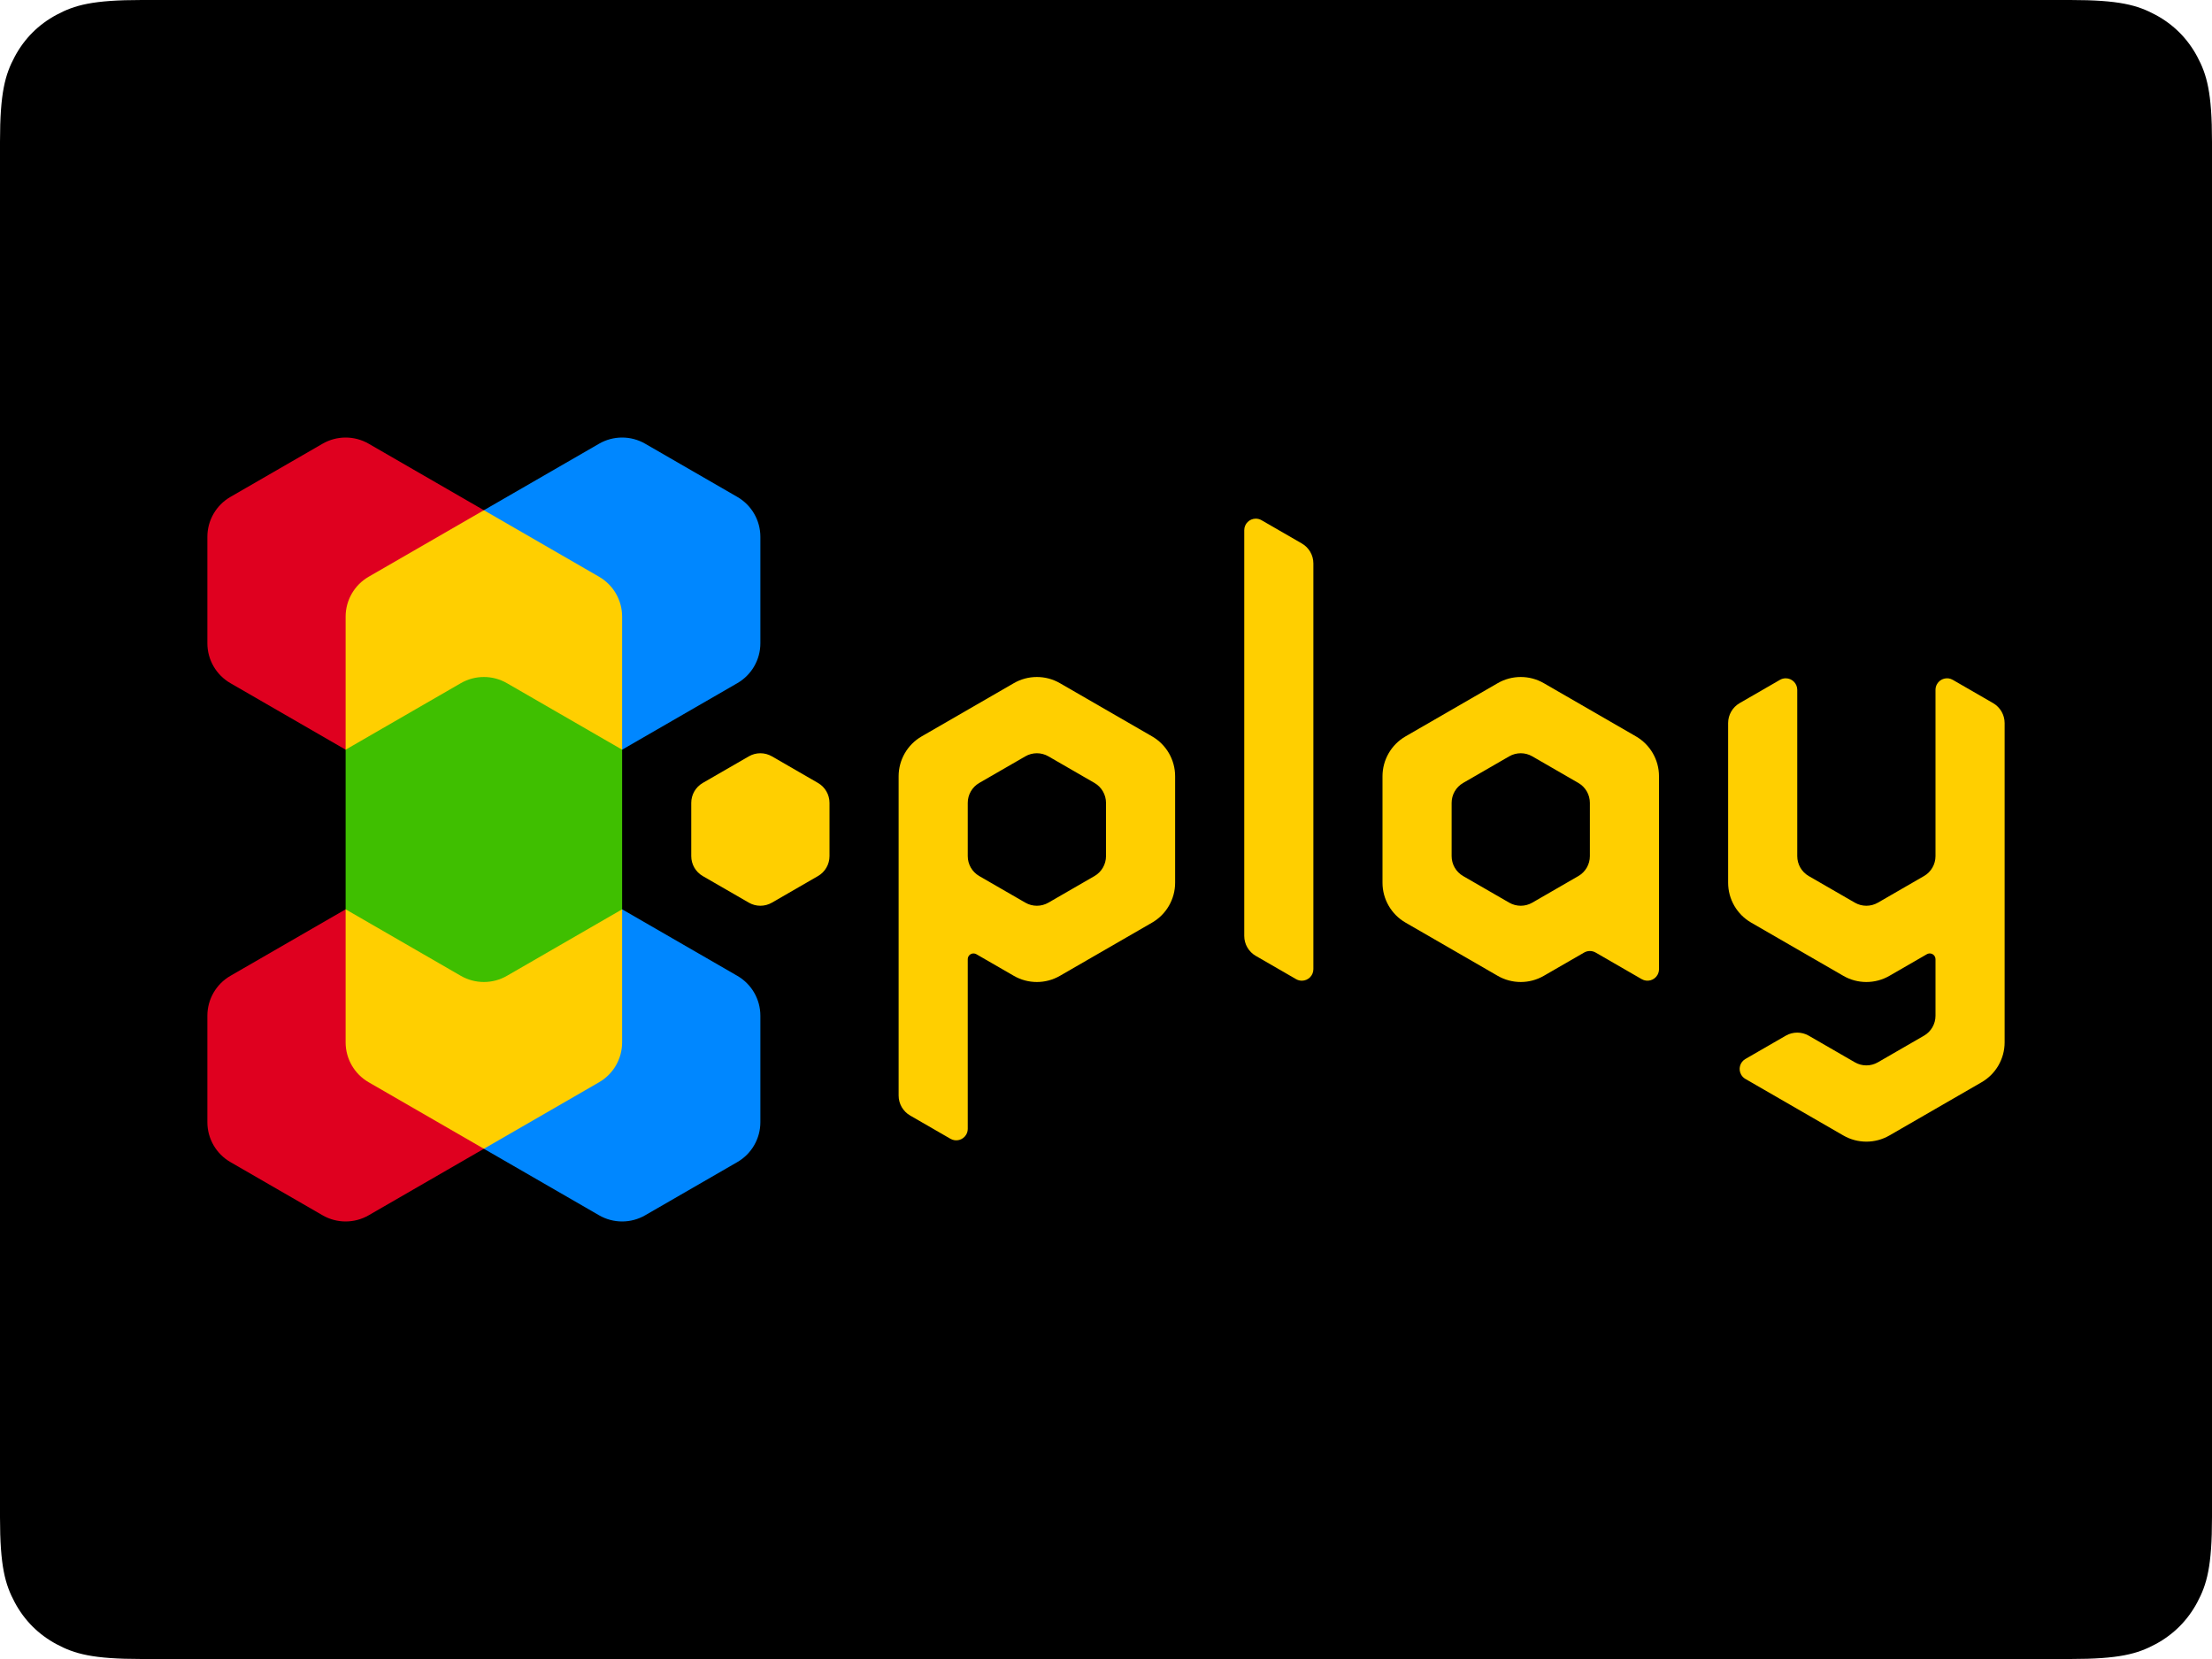
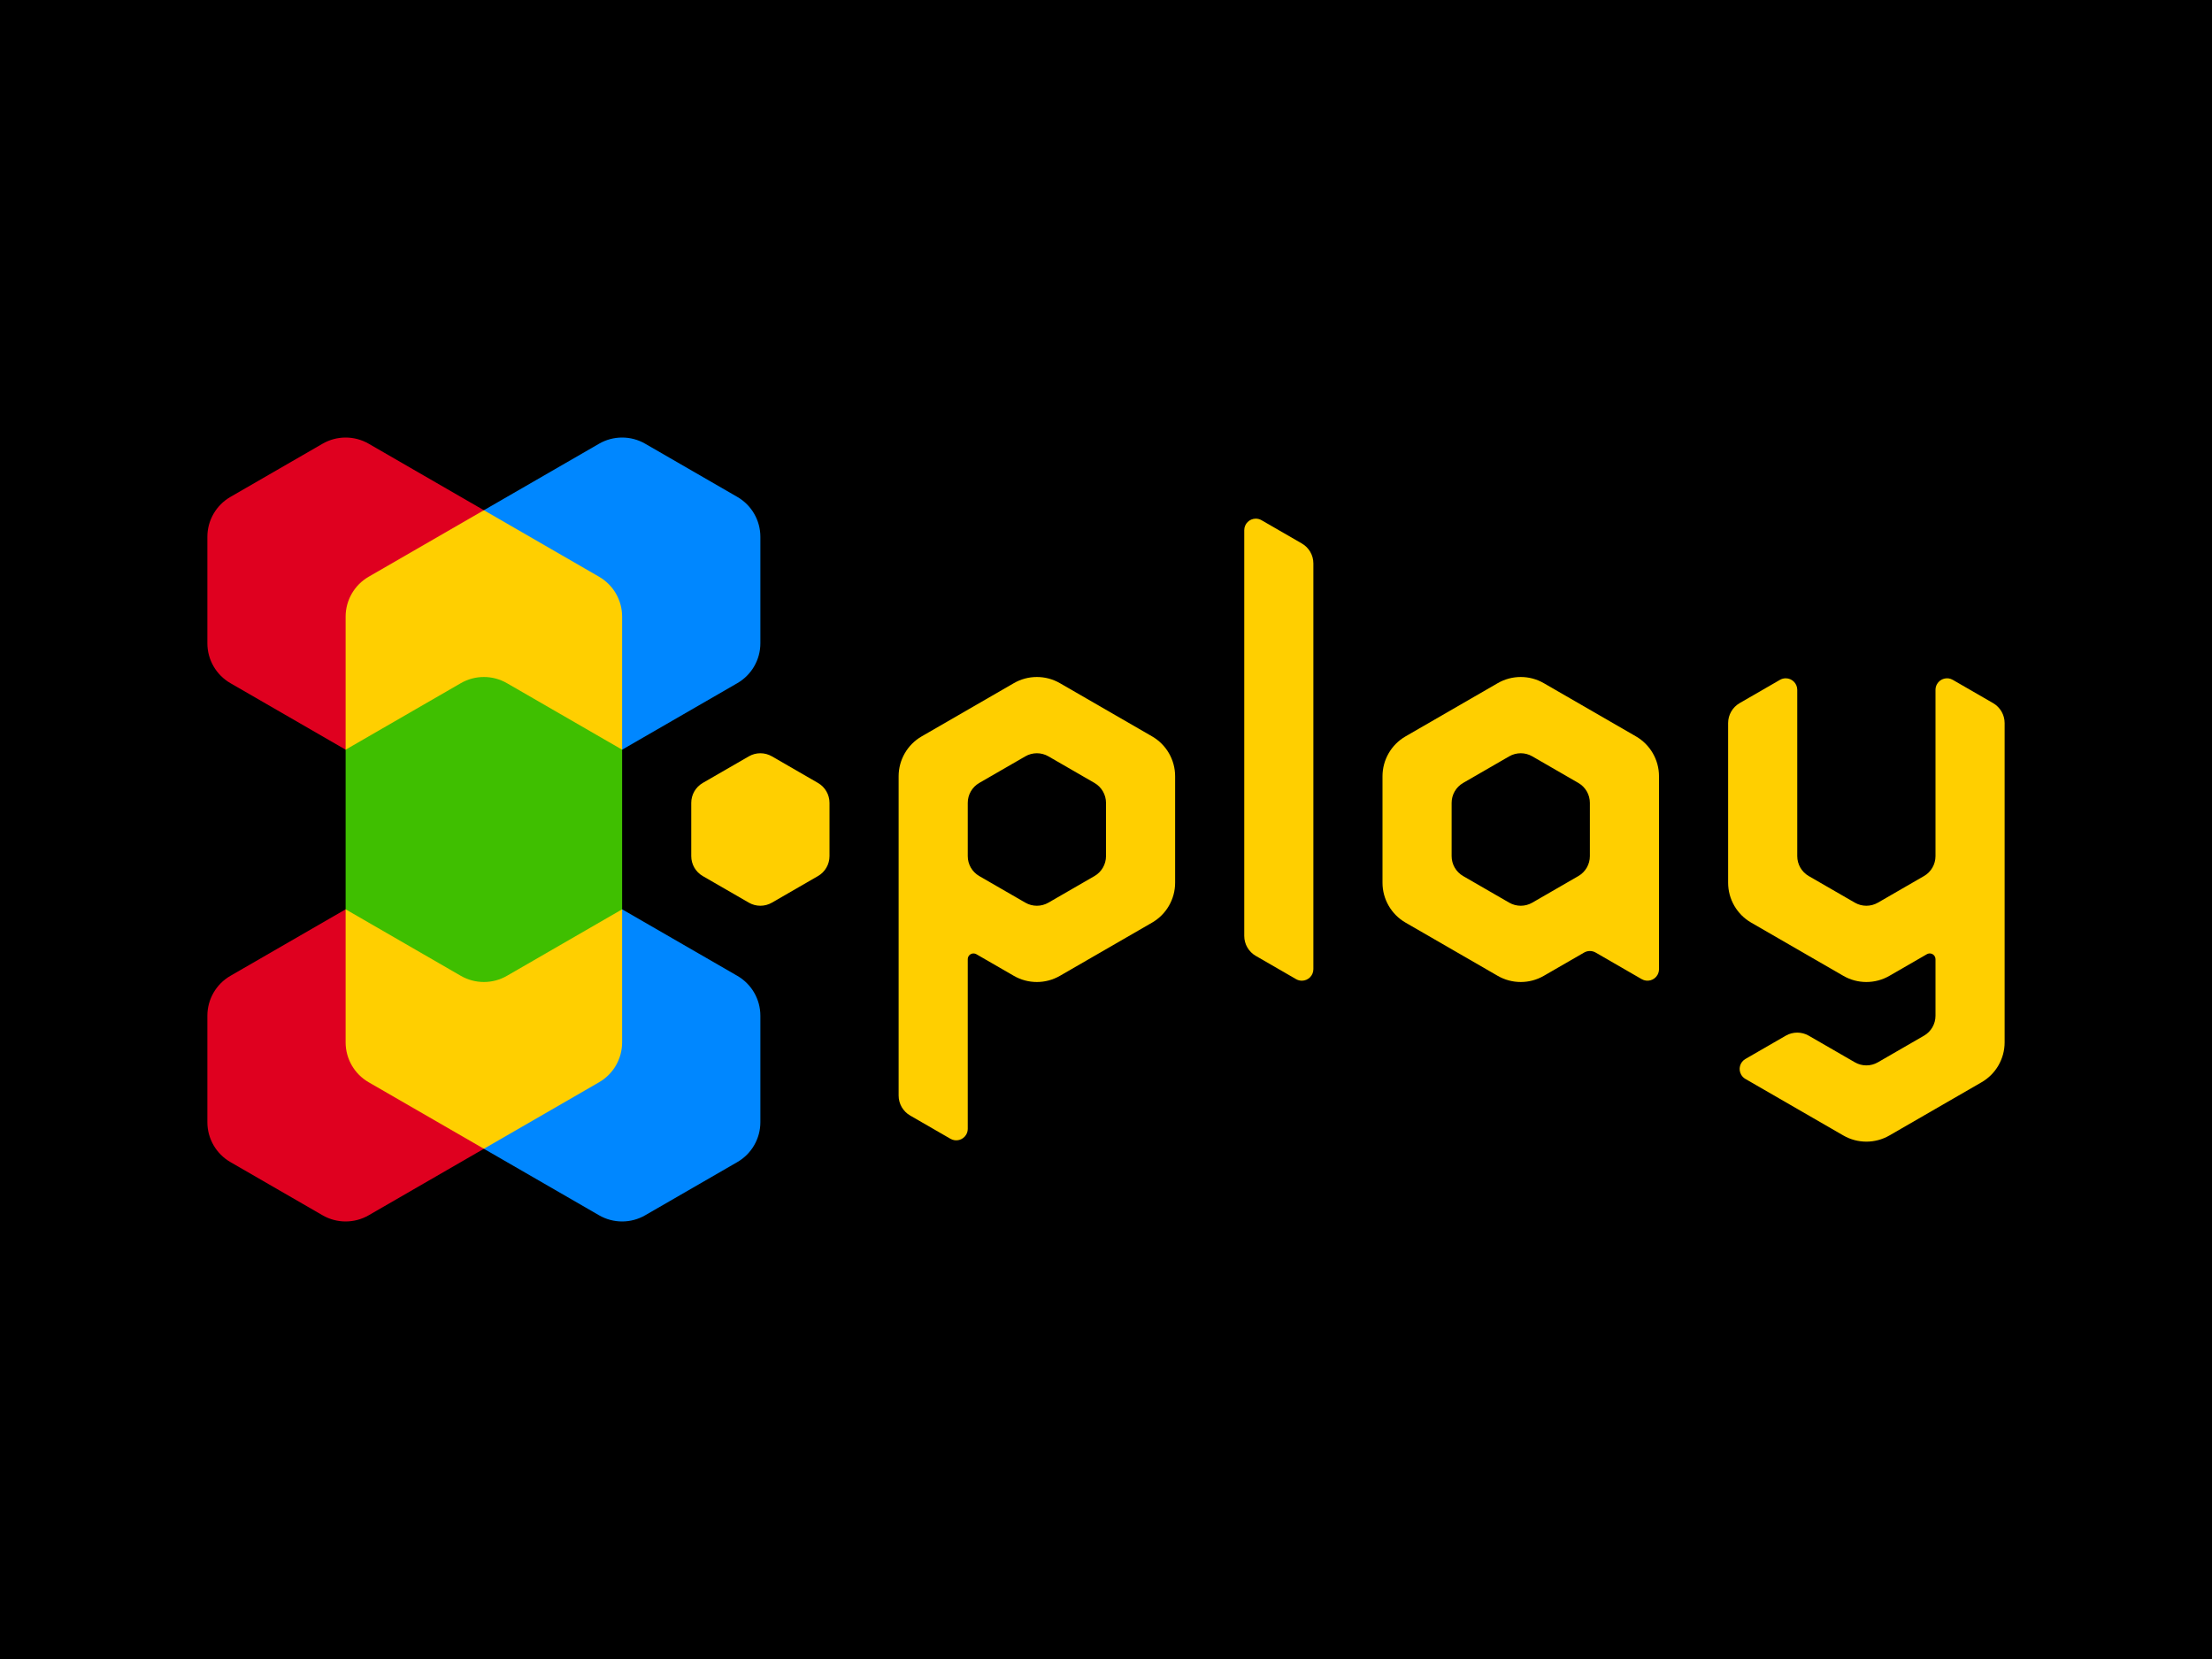
<svg xmlns="http://www.w3.org/2000/svg" width="400px" height="300px" viewBox="0 0 400 300" version="1.1">
-   <g id="playgrounds" stroke="none" stroke-width="1" fill="none" fill-rule="evenodd">
-     <path d="M25.639,-6.90560205e-16 L374.361,1.03584031e-15 C383.276,-6.01853049e-16 386.509,0.928 389.768,2.671 C393.028,4.414 395.586,6.972 397.329,10.232 C399.072,13.491 400,16.724 400,25.639 L400,274.361 C400,283.276 399.072,286.509 397.329,289.768 C395.586,293.028 393.028,295.586 389.768,297.329 C386.509,299.072 383.276,300 374.361,300 L25.639,300 C16.724,300 13.491,299.072 10.232,297.329 C6.972,295.586 4.414,293.028 2.671,289.768 C0.928,286.509 2.00617683e-16,283.276 -3.45280103e-16,274.361 L6.90560205e-16,25.639 C-4.01235366e-16,16.724 0.928,13.491 2.671,10.232 C4.414,6.972 6.972,4.414 10.232,2.671 C13.491,0.928 16.724,4.01235366e-16 25.639,-6.90560205e-16 Z" id="Rectangle" fill="#000000" />
+   <g id="playgrounds/playgrounds" stroke="none" stroke-width="1" fill="none" fill-rule="evenodd">
+     <rect fill="#000000" x="0" y="0" width="400" height="300" />
    <g id="X/Play/4x/Triangle/Color" transform="translate(-12.5, 50)">
      <g id="y---Triangle" transform="translate(250, 0)" fill="#FFCF00">
        <path d="M84.375,72.937 L77.083,77.147 C75.794,77.891 75,79.266 75,80.755 L75,109.623 C75,112.6 76.588,115.351 79.167,116.839 L95.833,126.462 C98.412,127.951 101.588,127.951 104.167,126.462 L110.938,122.553 C111.436,122.265 112.073,122.436 112.36,122.934 C112.452,123.092 112.5,123.272 112.5,123.455 L112.5,133.679 C112.5,135.167 111.706,136.543 110.417,137.287 L102.083,142.098 C100.794,142.843 99.206,142.843 97.917,142.098 L89.583,137.287 C88.294,136.543 86.706,136.543 85.417,137.287 L78.125,141.497 C77.129,142.072 76.787,143.347 77.362,144.343 C77.545,144.66 77.808,144.923 78.125,145.106 L95.833,155.329 C98.412,156.818 101.588,156.818 104.167,155.329 L120.833,145.707 C123.412,144.218 125,141.467 125,138.49 L125,80.755 C125,79.266 124.206,77.891 122.917,77.147 L115.625,72.937 C114.629,72.361 113.354,72.703 112.779,73.699 C112.596,74.016 112.5,74.375 112.5,74.741 L112.5,104.811 C112.5,106.3 111.706,107.675 110.417,108.42 L102.083,113.231 C100.794,113.975 99.206,113.975 97.917,113.231 L89.583,108.42 C88.294,107.675 87.5,106.3 87.5,104.811 L87.5,74.741 C87.5,73.59 86.567,72.658 85.417,72.658 C85.051,72.658 84.692,72.754 84.375,72.937 Z" id="y---Triangle---R_6+2R" />
      </g>
      <g id="a---Triangle" transform="translate(187.5, 0)" fill="#FFCF00">
        <path d="M95.833,73.538 C98.412,72.05 101.588,72.05 104.167,73.538 L120.833,83.161 C123.412,84.649 125,87.4 125,90.377 L125,125.259 C125,125.625 124.904,125.984 124.721,126.301 C124.146,127.297 122.871,127.639 121.875,127.063 L113.542,122.252 C112.897,121.88 112.103,121.88 111.458,122.252 L104.167,126.462 C101.588,127.951 98.412,127.95 95.833,126.462 L79.167,116.839 C76.588,115.351 75,112.6 75,109.623 L75,90.377 C75,87.4 76.588,84.649 79.167,83.161 Z M102.083,86.769 C100.794,86.025 99.206,86.025 97.917,86.769 L89.583,91.58 C88.294,92.325 87.5,93.7 87.5,95.189 L87.5,104.811 C87.5,106.3 88.294,107.675 89.583,108.42 L97.917,113.231 C99.206,113.975 100.794,113.975 102.083,113.231 L110.417,108.42 C111.706,107.675 112.5,106.3 112.5,104.811 L112.5,95.189 C112.5,93.7 111.706,92.325 110.417,91.58 Z" id="a---Triangle---R_6+1R" />
      </g>
      <g id="l---Triangle" transform="translate(143.75, 0)" fill="#FFCF00">
        <path d="M96.875,44.069 L104.167,48.279 C105.456,49.023 106.25,50.399 106.25,51.887 L106.25,125.259 C106.25,126.41 105.317,127.342 104.167,127.342 C103.801,127.342 103.442,127.246 103.125,127.063 L95.833,122.853 C94.544,122.109 93.75,120.734 93.75,119.245 L93.75,45.873 C93.75,44.723 94.683,43.79 95.833,43.79 C96.199,43.79 96.558,43.886 96.875,44.069 Z" id="l---Triangle---R_6" />
      </g>
      <g id="p---Triangle" transform="translate(100, 0)" fill="#FFCF00">
        <path d="M95.833,73.538 C98.412,72.05 101.588,72.05 104.167,73.538 L120.833,83.161 C123.412,84.649 125,87.4 125,90.378 L125,109.623 C125,112.6 123.412,115.351 120.833,116.839 L104.167,126.462 C101.588,127.951 98.412,127.951 95.833,126.462 L89.062,122.553 C88.904,122.461 88.725,122.413 88.542,122.413 C87.966,122.413 87.5,122.88 87.5,123.455 L87.5,154.127 C87.5,154.492 87.404,154.852 87.221,155.168 C86.646,156.165 85.371,156.506 84.375,155.931 L77.083,151.721 C75.794,150.977 75,149.601 75,148.113 L75,90.378 C75,87.4 76.588,84.649 79.167,83.161 Z M102.083,86.769 C100.794,86.025 99.206,86.025 97.917,86.769 L89.583,91.58 C88.294,92.325 87.5,93.7 87.5,95.189 L87.5,104.811 C87.5,106.3 88.294,107.675 89.583,108.42 L97.917,113.231 C99.206,113.975 100.794,113.975 102.083,113.231 L110.417,108.42 C111.706,107.675 112.5,106.3 112.5,104.811 L112.5,95.189 C112.5,93.7 111.706,92.325 110.417,91.58 Z" id="p---Triangle---R_6+2R" />
      </g>
      <g id="dot" transform="translate(50, 0)" fill="#FFCF00">
        <path d="M102.083,86.769 L110.417,91.58 C111.706,92.325 112.5,93.7 112.5,95.189 L112.5,104.811 C112.5,106.3 111.706,107.675 110.417,108.42 L102.083,113.231 C100.794,113.975 99.206,113.975 97.917,113.231 L89.583,108.42 C88.294,107.675 87.5,106.3 87.5,104.811 L87.5,95.189 C87.5,93.7 88.294,92.325 89.583,91.58 L97.917,86.769 C99.206,86.025 100.794,86.025 102.083,86.769 Z" id="dot---R_6" />
      </g>
      <g id="X/Hexagon---R_6">
        <path d="M125,114.434 L145.833,126.462 C148.412,127.95 150,130.702 150,133.679 L150,152.924 C150,155.901 148.412,158.652 145.833,160.141 L129.167,169.763 C126.588,171.252 123.412,171.252 120.833,169.763 L100,157.735 L100,157.735 L100,128.868 L125,114.434 Z" id="X32" fill="#0087FF" />
        <path d="M75,114.434 L100,128.868 L100,157.735 L79.167,169.763 C76.588,171.252 73.412,171.252 70.833,169.763 L54.167,160.141 C51.588,158.652 50,155.901 50,152.924 L50,133.679 C50,130.702 51.588,127.95 54.167,126.462 L75,114.434 L75,114.434 Z" id="X22" fill="#DF001F" />
        <path d="M129.167,30.237 L145.833,39.859 C148.412,41.348 150,44.099 150,47.076 L150,66.321 C150,69.298 148.412,72.05 145.833,73.538 L125,85.566 L125,85.566 L100,71.132 L100,42.265 L120.833,30.237 C123.412,28.748 126.588,28.748 129.167,30.237 Z" id="X31" fill="#0087FF" />
        <path d="M79.167,30.237 L100,42.265 L100,42.265 L100,71.132 L75,85.566 L54.167,73.538 C51.588,72.05 50,69.298 50,66.321 L50,47.076 C50,44.099 51.588,41.348 54.167,39.859 L70.833,30.237 C73.412,28.748 76.588,28.748 79.167,30.237 Z" id="X21" fill="#DF001F" />
        <path d="M100,100 L125,114.434 L125,138.49 C125,141.467 123.412,144.218 120.833,145.707 L100,157.735 L100,157.735 L79.167,145.707 C76.588,144.218 75,141.467 75,138.49 L75,114.434 L75,114.434 L100,100 Z" id="X12" fill="#FFCF00" />
        <path d="M100,42.265 L120.833,54.293 C123.412,55.782 125,58.533 125,61.51 L125,85.566 L125,85.566 L100,100 L75,85.566 L75,61.51 C75,58.533 76.588,55.782 79.167,54.293 L100,42.265 L100,42.265 Z" id="X11" fill="#FFCF00" />
        <path d="M104.167,73.538 L125,85.566 L125,85.566 L125,114.434 L104.167,126.462 C101.588,127.95 98.412,127.95 95.833,126.462 L75,114.434 L75,114.434 L75,85.566 L95.833,73.538 C98.412,72.05 101.588,72.05 104.167,73.538 Z" id="X0-(corner:-60)" fill="#3FBF00" />
      </g>
    </g>
  </g>
</svg>
